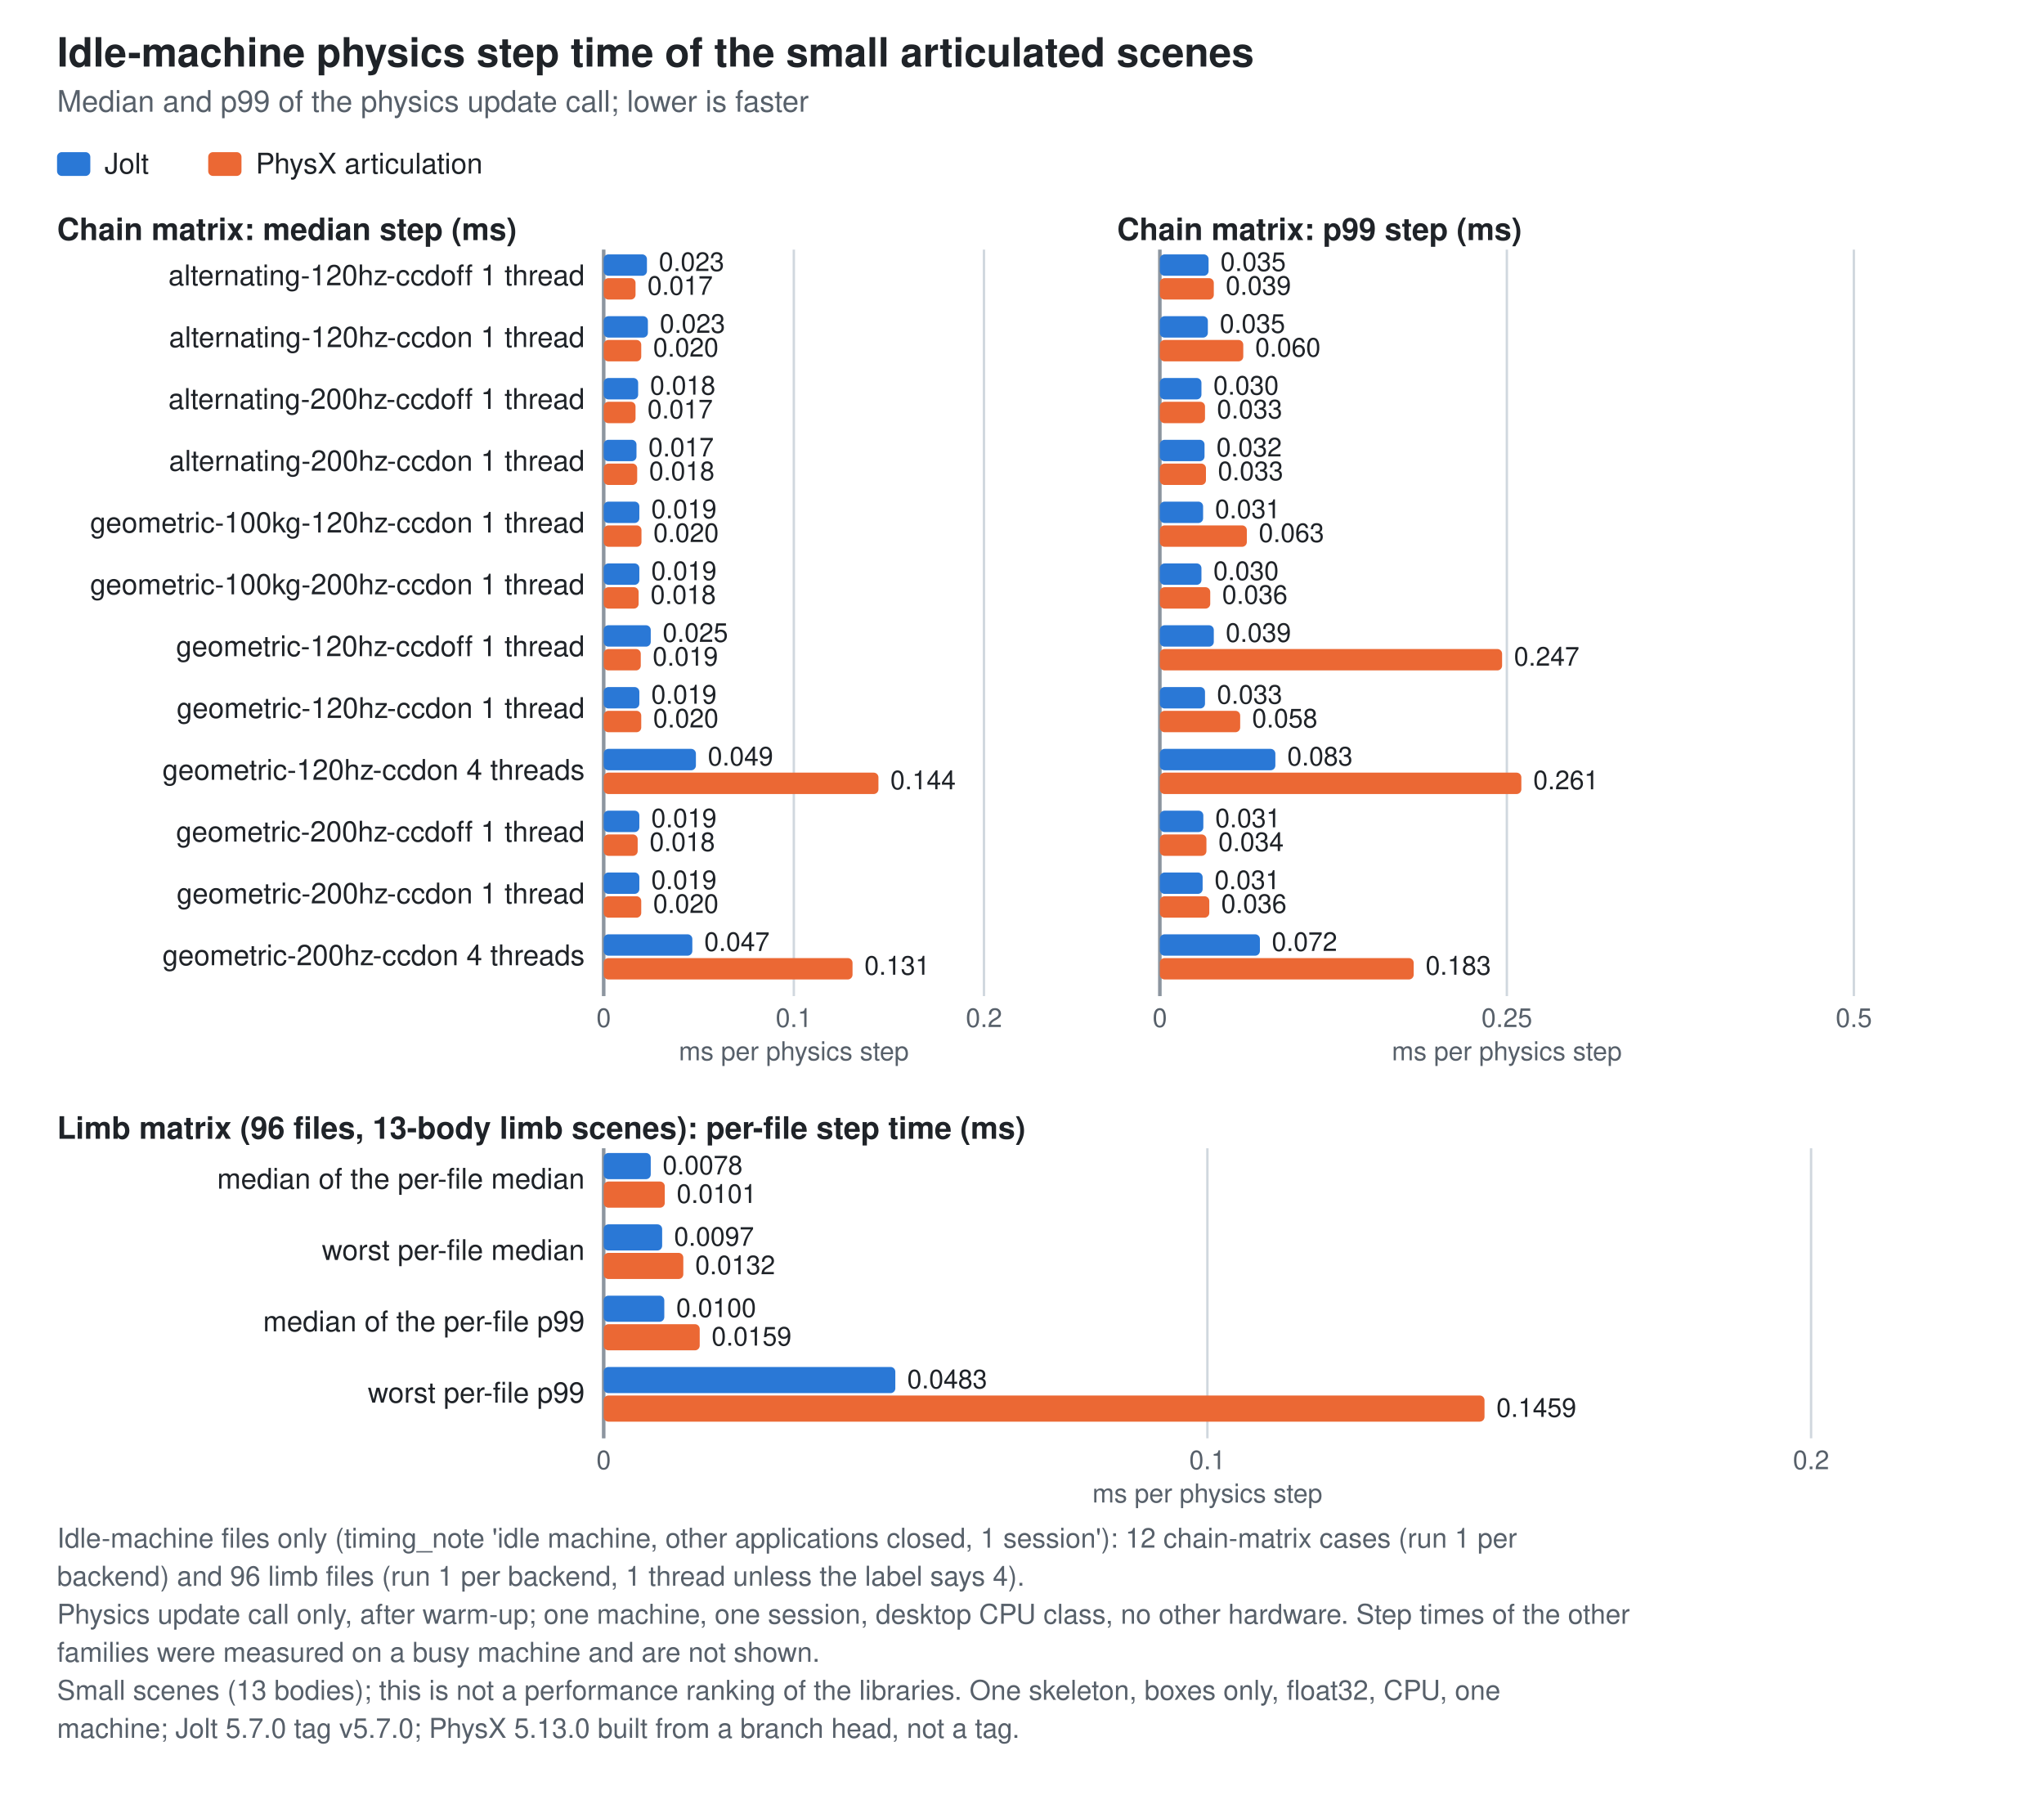
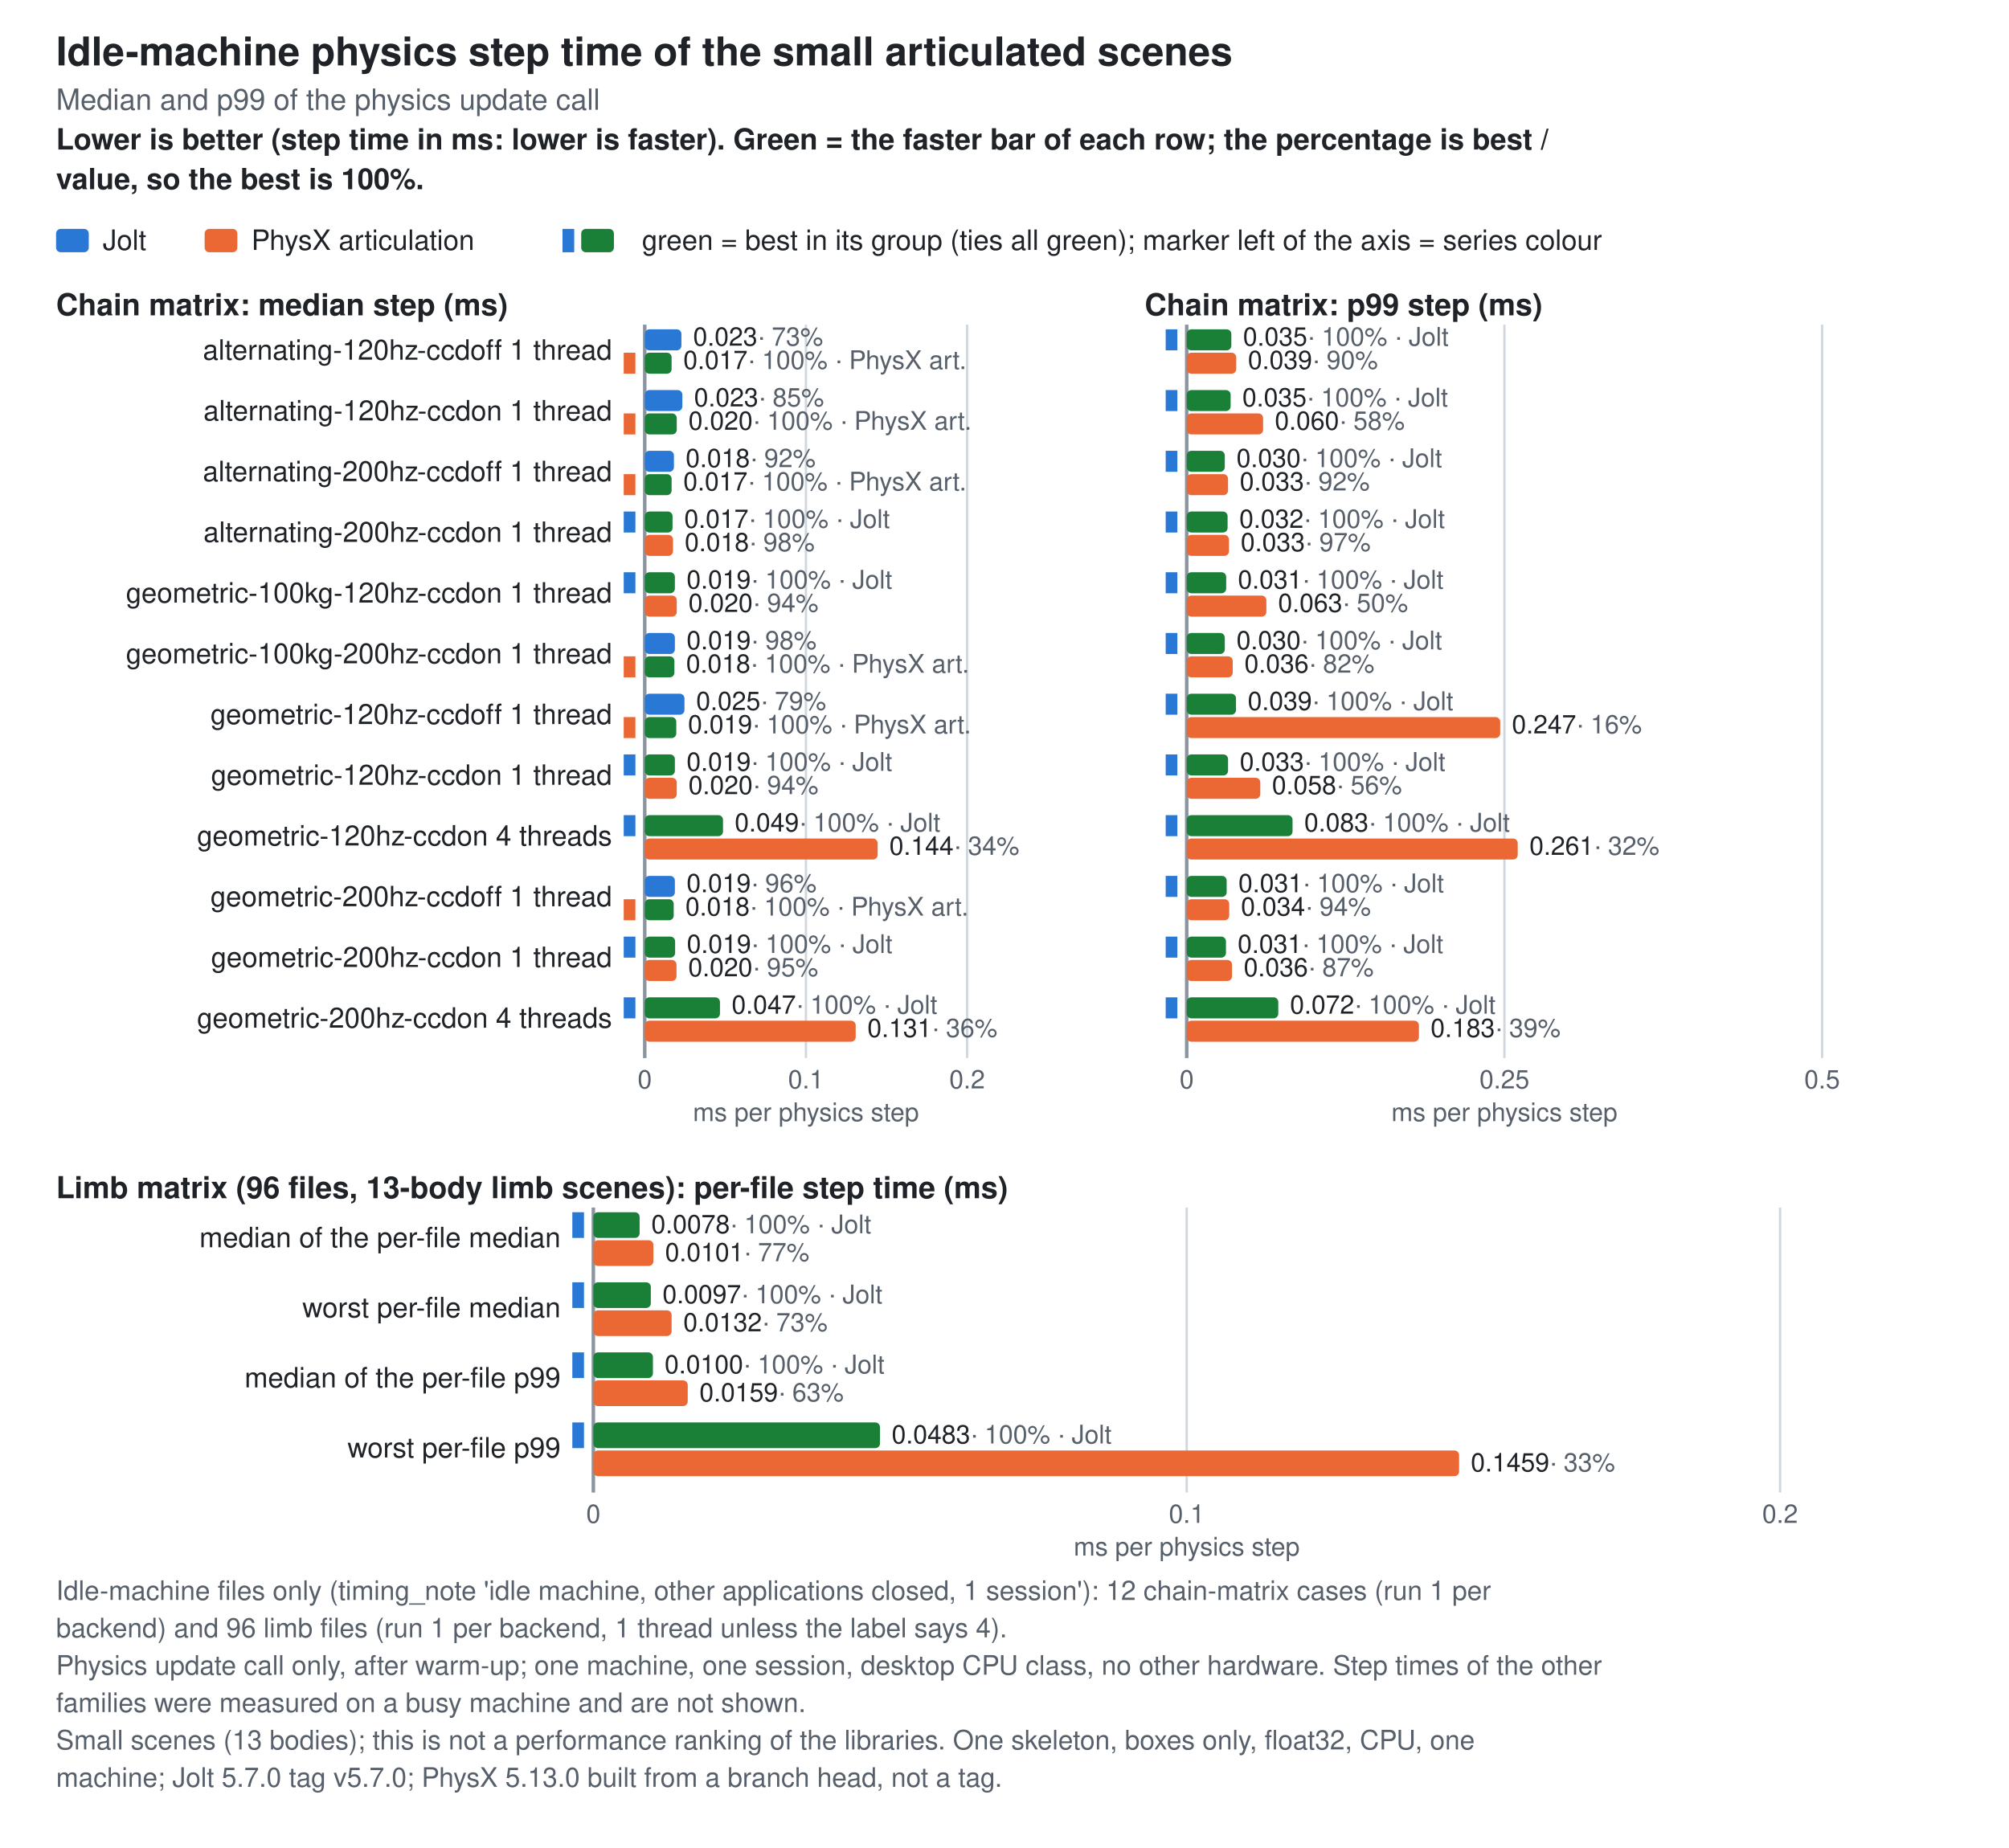
- <svg xmlns="http://www.w3.org/2000/svg" width="860" height="757" viewBox="0 0 860 757" font-family="Segoe UI, Helvetica, Arial, sans-serif" role="img" aria-labelledby="t d">
-   <style>.t{fill:#1f2328}.m{fill:#57606a}.ax{stroke:#8c959f}.g{stroke:#d0d7de}.f{stroke:#57606a;stroke-dasharray:4 3}.ring{fill:none;stroke:#1f2328;stroke-width:2}.s1{fill:#2a78d6}.s2{fill:#eb6834}.s3{fill:#1baf7a}@media (prefers-color-scheme:dark){.t{fill:#e6edf3}.m{fill:#9198a1}.ax{stroke:#6e7681}.g{stroke:#30363d}.f{stroke:#9198a1}.ring{stroke:#e6edf3}.s1{fill:#3987e5}.s2{fill:#d95926}.s3{fill:#199e70}}</style>
+ <svg xmlns="http://www.w3.org/2000/svg" width="860" height="791" viewBox="0 0 860 791" font-family="Segoe UI, Helvetica, Arial, sans-serif" role="img" aria-labelledby="t d">
+   <style>.t{fill:#1f2328}.m{fill:#57606a}.ax{stroke:#8c959f}.g{stroke:#d0d7de}.f{stroke:#57606a;stroke-dasharray:4 3}.ring{fill:none;stroke:#1f2328;stroke-width:2}.s1{fill:#2a78d6}.s2{fill:#eb6834}.s3{fill:#1baf7a}.best{fill:#1a7f37}@media (prefers-color-scheme:dark){.t{fill:#e6edf3}.m{fill:#9198a1}.ax{stroke:#6e7681}.g{stroke:#30363d}.f{stroke:#9198a1}.ring{stroke:#e6edf3}.s1{fill:#3987e5}.s2{fill:#d95926}.s3{fill:#199e70}.best{fill:#3fb950}}</style>
  <defs>
    <pattern id="hs1" width="6" height="6" patternUnits="userSpaceOnUse" patternTransform="rotate(45)">
      <rect width="6" height="6" class="s1" fill-opacity=".35" />
      <rect width="3" height="6" class="s1" />
    </pattern>
  </defs>
  <text x="24" y="28" font-size="17" font-weight="600" class="t">Idle-machine physics step time of the small articulated scenes</text>
-   <text x="24" y="47" font-size="12.5" class="m">Median and p99 of the physics update call; lower is faster</text>
-   <rect x="24" y="64" width="14" height="10" rx="2" class="s1" />
-   <text x="44" y="73" font-size="12" class="t">Jolt</text>
-   <rect x="87.6" y="64" width="14" height="10" rx="2" class="s2" />
-   <text x="107.6" y="73" font-size="12" class="t">PhysX articulation</text>
-   <g transform="translate(0,89)">
+   <text x="24" y="47" font-size="12.5" class="m">Median and p99 of the physics update call</text>
+   <text x="24" y="64" font-size="12.5" font-weight="600" class="t">Lower is better (step time in ms: lower is faster). Green = the faster bar of each row; the percentage is best /</text>
+   <text x="24" y="81" font-size="12.5" font-weight="600" class="t">value, so the best is 100%.</text>
+   <rect x="24" y="98" width="14" height="10" rx="2" class="s1" />
+   <text x="44" y="107" font-size="12" class="t">Jolt</text>
+   <rect x="87.6" y="98" width="14" height="10" rx="2" class="s2" />
+   <text x="107.6" y="107" font-size="12" class="t">PhysX articulation</text>
+   <rect x="240.8" y="98" width="5" height="10" class="s1" />
+   <rect x="248.8" y="98" width="14" height="10" rx="2" class="best" />
+   <text x="274.8" y="107" font-size="12" class="t">green = best in its group (ties all green); marker left of the axis = series colour</text>
+   <g transform="translate(0,123)">
    <text x="24" y="12" font-size="13" font-weight="600" class="t">Chain matrix: median step (ms)</text>
-     <line x1="254.0" y1="16" x2="254.0" y2="330" class="g" stroke-width="1" />
-     <text x="254.0" y="343" font-size="11" text-anchor="middle" class="m">0</text>
-     <line x1="334.0" y1="16" x2="334.0" y2="330" class="g" stroke-width="1" />
-     <text x="334.0" y="343" font-size="11" text-anchor="middle" class="m">0.1</text>
+     <line x1="276.0" y1="16" x2="276.0" y2="330" class="g" stroke-width="1" />
+     <text x="276.0" y="343" font-size="11" text-anchor="middle" class="m">0</text>
+     <line x1="345.0" y1="16" x2="345.0" y2="330" class="g" stroke-width="1" />
+     <text x="345.0" y="343" font-size="11" text-anchor="middle" class="m">0.1</text>
    <line x1="414.0" y1="16" x2="414.0" y2="330" class="g" stroke-width="1" />
    <text x="414.0" y="343" font-size="11" text-anchor="middle" class="m">0.2</text>
-     <line x1="254.0" y1="16" x2="254.0" y2="330" class="ax" stroke-width="1.5" />
-     <text x="246" y="31.0" font-size="12" text-anchor="end" class="t">alternating-120hz-ccdoff 1 thread</text>
-     <rect x="254.0" y="18.0" width="18.2" height="9" rx="2" class="s1" />
-     <text x="277.2" y="25.0" font-size="11" class="t">0.023</text>
-     <rect x="254.0" y="28.0" width="13.4" height="9" rx="2" class="s2" />
-     <text x="272.4" y="35.0" font-size="11" class="t">0.017</text>
-     <text x="246" y="57.0" font-size="12" text-anchor="end" class="t">alternating-120hz-ccdon 1 thread</text>
-     <rect x="254.0" y="44.0" width="18.6" height="9" rx="2" class="s1" />
-     <text x="277.6" y="51.0" font-size="11" class="t">0.023</text>
-     <rect x="254.0" y="54.0" width="15.8" height="9" rx="2" class="s2" />
-     <text x="274.8" y="61.0" font-size="11" class="t">0.020</text>
-     <text x="246" y="83.0" font-size="12" text-anchor="end" class="t">alternating-200hz-ccdoff 1 thread</text>
-     <rect x="254.0" y="70.0" width="14.5" height="9" rx="2" class="s1" />
-     <text x="273.5" y="77.0" font-size="11" class="t">0.018</text>
-     <rect x="254.0" y="80.0" width="13.4" height="9" rx="2" class="s2" />
-     <text x="272.4" y="87.0" font-size="11" class="t">0.017</text>
-     <text x="246" y="109.0" font-size="12" text-anchor="end" class="t">alternating-200hz-ccdon 1 thread</text>
-     <rect x="254.0" y="96.0" width="13.8" height="9" rx="2" class="s1" />
-     <text x="272.8" y="103.0" font-size="11" class="t">0.017</text>
-     <rect x="254.0" y="106.0" width="14.1" height="9" rx="2" class="s2" />
-     <text x="273.1" y="113.0" font-size="11" class="t">0.018</text>
-     <text x="246" y="135.0" font-size="12" text-anchor="end" class="t">geometric-100kg-120hz-ccdon 1 thread</text>
-     <rect x="254.0" y="122.0" width="15.0" height="9" rx="2" class="s1" />
-     <text x="274.0" y="129.0" font-size="11" class="t">0.019</text>
-     <rect x="254.0" y="132.0" width="15.9" height="9" rx="2" class="s2" />
-     <text x="274.9" y="139.0" font-size="11" class="t">0.020</text>
-     <text x="246" y="161.0" font-size="12" text-anchor="end" class="t">geometric-100kg-200hz-ccdon 1 thread</text>
-     <rect x="254.0" y="148.0" width="15.0" height="9" rx="2" class="s1" />
-     <text x="274.0" y="155.0" font-size="11" class="t">0.019</text>
-     <rect x="254.0" y="158.0" width="14.7" height="9" rx="2" class="s2" />
-     <text x="273.7" y="165.0" font-size="11" class="t">0.018</text>
-     <text x="246" y="187.0" font-size="12" text-anchor="end" class="t">geometric-120hz-ccdoff 1 thread</text>
-     <rect x="254.0" y="174.0" width="19.8" height="9" rx="2" class="s1" />
-     <text x="278.8" y="181.0" font-size="11" class="t">0.025</text>
-     <rect x="254.0" y="184.0" width="15.6" height="9" rx="2" class="s2" />
-     <text x="274.6" y="191.0" font-size="11" class="t">0.019</text>
-     <text x="246" y="213.0" font-size="12" text-anchor="end" class="t">geometric-120hz-ccdon 1 thread</text>
-     <rect x="254.0" y="200.0" width="15.0" height="9" rx="2" class="s1" />
-     <text x="274.0" y="207.0" font-size="11" class="t">0.019</text>
-     <rect x="254.0" y="210.0" width="15.8" height="9" rx="2" class="s2" />
-     <text x="274.8" y="217.0" font-size="11" class="t">0.020</text>
-     <text x="246" y="239.0" font-size="12" text-anchor="end" class="t">geometric-120hz-ccdon 4 threads</text>
-     <rect x="254.0" y="226.0" width="38.8" height="9" rx="2" class="s1" />
-     <text x="297.8" y="233.0" font-size="11" class="t">0.049</text>
-     <rect x="254.0" y="236.0" width="115.6" height="9" rx="2" class="s2" />
-     <text x="374.6" y="243.0" font-size="11" class="t">0.144</text>
-     <text x="246" y="265.0" font-size="12" text-anchor="end" class="t">geometric-200hz-ccdoff 1 thread</text>
-     <rect x="254.0" y="252.0" width="15.0" height="9" rx="2" class="s1" />
-     <text x="274.0" y="259.0" font-size="11" class="t">0.019</text>
-     <rect x="254.0" y="262.0" width="14.3" height="9" rx="2" class="s2" />
-     <text x="273.3" y="269.0" font-size="11" class="t">0.018</text>
-     <text x="246" y="291.0" font-size="12" text-anchor="end" class="t">geometric-200hz-ccdon 1 thread</text>
-     <rect x="254.0" y="278.0" width="15.0" height="9" rx="2" class="s1" />
-     <text x="274.0" y="285.0" font-size="11" class="t">0.019</text>
-     <rect x="254.0" y="288.0" width="15.8" height="9" rx="2" class="s2" />
-     <text x="274.8" y="295.0" font-size="11" class="t">0.020</text>
-     <text x="246" y="317.0" font-size="12" text-anchor="end" class="t">geometric-200hz-ccdon 4 threads</text>
-     <rect x="254.0" y="304.0" width="37.3" height="9" rx="2" class="s1" />
-     <text x="296.3" y="311.0" font-size="11" class="t">0.047</text>
-     <rect x="254.0" y="314.0" width="104.7" height="9" rx="2" class="s2" />
-     <text x="363.7" y="321.0" font-size="11" class="t">0.131</text>
-     <text x="334.0" y="357" font-size="11" text-anchor="middle" class="m">ms per physics step</text>
-     <text x="470" y="12" font-size="13" font-weight="600" class="t">Chain matrix: p99 step (ms)</text>
-     <line x1="488.0" y1="16" x2="488.0" y2="330" class="g" stroke-width="1" />
-     <text x="488.0" y="343" font-size="11" text-anchor="middle" class="m">0</text>
-     <line x1="634.0" y1="16" x2="634.0" y2="330" class="g" stroke-width="1" />
-     <text x="634.0" y="343" font-size="11" text-anchor="middle" class="m">0.25</text>
+     <line x1="276.0" y1="16" x2="276.0" y2="330" class="ax" stroke-width="1.5" />
+     <text x="262" y="31.0" font-size="12" text-anchor="end" class="t">alternating-120hz-ccdoff 1 thread</text>
+     <rect x="276.0" y="18.0" width="15.7" height="9" rx="2" class="s1" />
+     <text x="296.7" y="25.0" font-size="11" class="t">0.023<tspan class="m"> · 73%</tspan>
+     </text>
+     <rect x="267.0" y="28.0" width="5" height="9" class="s2" />
+     <rect x="276.0" y="28.0" width="11.5" height="9" rx="2" class="best" />
+     <text x="292.5" y="35.0" font-size="11" class="t">0.017<tspan class="m"> · 100% · PhysX art.</tspan>
+     </text>
+     <text x="262" y="57.0" font-size="12" text-anchor="end" class="t">alternating-120hz-ccdon 1 thread</text>
+     <rect x="276.0" y="44.0" width="16.1" height="9" rx="2" class="s1" />
+     <text x="297.1" y="51.0" font-size="11" class="t">0.023<tspan class="m"> · 85%</tspan>
+     </text>
+     <rect x="267.0" y="54.0" width="5" height="9" class="s2" />
+     <rect x="276.0" y="54.0" width="13.7" height="9" rx="2" class="best" />
+     <text x="294.7" y="61.0" font-size="11" class="t">0.020<tspan class="m"> · 100% · PhysX art.</tspan>
+     </text>
+     <text x="262" y="83.0" font-size="12" text-anchor="end" class="t">alternating-200hz-ccdoff 1 thread</text>
+     <rect x="276.0" y="70.0" width="12.5" height="9" rx="2" class="s1" />
+     <text x="293.5" y="77.0" font-size="11" class="t">0.018<tspan class="m"> · 92%</tspan>
+     </text>
+     <rect x="267.0" y="80.0" width="5" height="9" class="s2" />
+     <rect x="276.0" y="80.0" width="11.5" height="9" rx="2" class="best" />
+     <text x="292.5" y="87.0" font-size="11" class="t">0.017<tspan class="m"> · 100% · PhysX art.</tspan>
+     </text>
+     <text x="262" y="109.0" font-size="12" text-anchor="end" class="t">alternating-200hz-ccdon 1 thread</text>
+     <rect x="267.0" y="96.0" width="5" height="9" class="s1" />
+     <rect x="276.0" y="96.0" width="11.9" height="9" rx="2" class="best" />
+     <text x="292.9" y="103.0" font-size="11" class="t">0.017<tspan class="m"> · 100% · Jolt</tspan>
+     </text>
+     <rect x="276.0" y="106.0" width="12.1" height="9" rx="2" class="s2" />
+     <text x="293.1" y="113.0" font-size="11" class="t">0.018<tspan class="m"> · 98%</tspan>
+     </text>
+     <text x="262" y="135.0" font-size="12" text-anchor="end" class="t">geometric-100kg-120hz-ccdon 1 thread</text>
+     <rect x="267.0" y="122.0" width="5" height="9" class="s1" />
+     <rect x="276.0" y="122.0" width="12.9" height="9" rx="2" class="best" />
+     <text x="293.9" y="129.0" font-size="11" class="t">0.019<tspan class="m"> · 100% · Jolt</tspan>
+     </text>
+     <rect x="276.0" y="132.0" width="13.7" height="9" rx="2" class="s2" />
+     <text x="294.7" y="139.0" font-size="11" class="t">0.020<tspan class="m"> · 94%</tspan>
+     </text>
+     <text x="262" y="161.0" font-size="12" text-anchor="end" class="t">geometric-100kg-200hz-ccdon 1 thread</text>
+     <rect x="276.0" y="148.0" width="12.9" height="9" rx="2" class="s1" />
+     <text x="293.9" y="155.0" font-size="11" class="t">0.019<tspan class="m"> · 98%</tspan>
+     </text>
+     <rect x="267.0" y="158.0" width="5" height="9" class="s2" />
+     <rect x="276.0" y="158.0" width="12.7" height="9" rx="2" class="best" />
+     <text x="293.7" y="165.0" font-size="11" class="t">0.018<tspan class="m"> · 100% · PhysX art.</tspan>
+     </text>
+     <text x="262" y="187.0" font-size="12" text-anchor="end" class="t">geometric-120hz-ccdoff 1 thread</text>
+     <rect x="276.0" y="174.0" width="17.0" height="9" rx="2" class="s1" />
+     <text x="298.0" y="181.0" font-size="11" class="t">0.025<tspan class="m"> · 79%</tspan>
+     </text>
+     <rect x="267.0" y="184.0" width="5" height="9" class="s2" />
+     <rect x="276.0" y="184.0" width="13.5" height="9" rx="2" class="best" />
+     <text x="294.5" y="191.0" font-size="11" class="t">0.019<tspan class="m"> · 100% · PhysX art.</tspan>
+     </text>
+     <text x="262" y="213.0" font-size="12" text-anchor="end" class="t">geometric-120hz-ccdon 1 thread</text>
+     <rect x="267.0" y="200.0" width="5" height="9" class="s1" />
+     <rect x="276.0" y="200.0" width="12.9" height="9" rx="2" class="best" />
+     <text x="293.9" y="207.0" font-size="11" class="t">0.019<tspan class="m"> · 100% · Jolt</tspan>
+     </text>
+     <rect x="276.0" y="210.0" width="13.7" height="9" rx="2" class="s2" />
+     <text x="294.7" y="217.0" font-size="11" class="t">0.020<tspan class="m"> · 94%</tspan>
+     </text>
+     <text x="262" y="239.0" font-size="12" text-anchor="end" class="t">geometric-120hz-ccdon 4 threads</text>
+     <rect x="267.0" y="226.0" width="5" height="9" class="s1" />
+     <rect x="276.0" y="226.0" width="33.5" height="9" rx="2" class="best" />
+     <text x="314.5" y="233.0" font-size="11" class="t">0.049<tspan class="m"> · 100% · Jolt</tspan>
+     </text>
+     <rect x="276.0" y="236.0" width="99.7" height="9" rx="2" class="s2" />
+     <text x="380.7" y="243.0" font-size="11" class="t">0.144<tspan class="m"> · 34%</tspan>
+     </text>
+     <text x="262" y="265.0" font-size="12" text-anchor="end" class="t">geometric-200hz-ccdoff 1 thread</text>
+     <rect x="276.0" y="252.0" width="12.9" height="9" rx="2" class="s1" />
+     <text x="293.9" y="259.0" font-size="11" class="t">0.019<tspan class="m"> · 96%</tspan>
+     </text>
+     <rect x="267.0" y="262.0" width="5" height="9" class="s2" />
+     <rect x="276.0" y="262.0" width="12.4" height="9" rx="2" class="best" />
+     <text x="293.4" y="269.0" font-size="11" class="t">0.018<tspan class="m"> · 100% · PhysX art.</tspan>
+     </text>
+     <text x="262" y="291.0" font-size="12" text-anchor="end" class="t">geometric-200hz-ccdon 1 thread</text>
+     <rect x="267.0" y="278.0" width="5" height="9" class="s1" />
+     <rect x="276.0" y="278.0" width="13.0" height="9" rx="2" class="best" />
+     <text x="294.0" y="285.0" font-size="11" class="t">0.019<tspan class="m"> · 100% · Jolt</tspan>
+     </text>
+     <rect x="276.0" y="288.0" width="13.6" height="9" rx="2" class="s2" />
+     <text x="294.6" y="295.0" font-size="11" class="t">0.020<tspan class="m"> · 95%</tspan>
+     </text>
+     <text x="262" y="317.0" font-size="12" text-anchor="end" class="t">geometric-200hz-ccdon 4 threads</text>
+     <rect x="267.0" y="304.0" width="5" height="9" class="s1" />
+     <rect x="276.0" y="304.0" width="32.2" height="9" rx="2" class="best" />
+     <text x="313.2" y="311.0" font-size="11" class="t">0.047<tspan class="m"> · 100% · Jolt</tspan>
+     </text>
+     <rect x="276.0" y="314.0" width="90.3" height="9" rx="2" class="s2" />
+     <text x="371.3" y="321.0" font-size="11" class="t">0.131<tspan class="m"> · 36%</tspan>
+     </text>
+     <text x="345.0" y="357" font-size="11" text-anchor="middle" class="m">ms per physics step</text>
+     <text x="490" y="12" font-size="13" font-weight="600" class="t">Chain matrix: p99 step (ms)</text>
+     <line x1="508.0" y1="16" x2="508.0" y2="330" class="g" stroke-width="1" />
+     <text x="508.0" y="343" font-size="11" text-anchor="middle" class="m">0</text>
+     <line x1="644.0" y1="16" x2="644.0" y2="330" class="g" stroke-width="1" />
+     <text x="644.0" y="343" font-size="11" text-anchor="middle" class="m">0.25</text>
    <line x1="780.0" y1="16" x2="780.0" y2="330" class="g" stroke-width="1" />
    <text x="780.0" y="343" font-size="11" text-anchor="middle" class="m">0.5</text>
-     <line x1="488.0" y1="16" x2="488.0" y2="330" class="ax" stroke-width="1.5" />
-     <rect x="488.0" y="18.0" width="20.5" height="9" rx="2" class="s1" />
-     <text x="513.5" y="25.0" font-size="11" class="t">0.035</text>
-     <rect x="488.0" y="28.0" width="22.7" height="9" rx="2" class="s2" />
-     <text x="515.7" y="35.0" font-size="11" class="t">0.039</text>
-     <rect x="488.0" y="44.0" width="20.2" height="9" rx="2" class="s1" />
-     <text x="513.2" y="51.0" font-size="11" class="t">0.035</text>
-     <rect x="488.0" y="54.0" width="35.1" height="9" rx="2" class="s2" />
-     <text x="528.1" y="61.0" font-size="11" class="t">0.060</text>
-     <rect x="488.0" y="70.0" width="17.5" height="9" rx="2" class="s1" />
-     <text x="510.5" y="77.0" font-size="11" class="t">0.030</text>
-     <rect x="488.0" y="80.0" width="19.0" height="9" rx="2" class="s2" />
-     <text x="512.0" y="87.0" font-size="11" class="t">0.033</text>
-     <rect x="488.0" y="96.0" width="18.8" height="9" rx="2" class="s1" />
-     <text x="511.8" y="103.0" font-size="11" class="t">0.032</text>
-     <rect x="488.0" y="106.0" width="19.4" height="9" rx="2" class="s2" />
-     <text x="512.4" y="113.0" font-size="11" class="t">0.033</text>
-     <rect x="488.0" y="122.0" width="18.2" height="9" rx="2" class="s1" />
-     <text x="511.2" y="129.0" font-size="11" class="t">0.031</text>
-     <rect x="488.0" y="132.0" width="36.6" height="9" rx="2" class="s2" />
-     <text x="529.6" y="139.0" font-size="11" class="t">0.063</text>
-     <rect x="488.0" y="148.0" width="17.5" height="9" rx="2" class="s1" />
-     <text x="510.5" y="155.0" font-size="11" class="t">0.030</text>
-     <rect x="488.0" y="158.0" width="21.2" height="9" rx="2" class="s2" />
-     <text x="514.2" y="165.0" font-size="11" class="t">0.036</text>
-     <rect x="488.0" y="174.0" width="22.7" height="9" rx="2" class="s1" />
-     <text x="515.7" y="181.0" font-size="11" class="t">0.039</text>
-     <rect x="488.0" y="184.0" width="144.0" height="9" rx="2" class="s2" />
-     <text x="637.0" y="191.0" font-size="11" class="t">0.247</text>
-     <rect x="488.0" y="200.0" width="19.0" height="9" rx="2" class="s1" />
-     <text x="512.0" y="207.0" font-size="11" class="t">0.033</text>
-     <rect x="488.0" y="210.0" width="33.8" height="9" rx="2" class="s2" />
-     <text x="526.8" y="217.0" font-size="11" class="t">0.058</text>
-     <rect x="488.0" y="226.0" width="48.6" height="9" rx="2" class="s1" />
-     <text x="541.6" y="233.0" font-size="11" class="t">0.083</text>
-     <rect x="488.0" y="236.0" width="152.1" height="9" rx="2" class="s2" />
-     <text x="645.1" y="243.0" font-size="11" class="t">0.261</text>
-     <rect x="488.0" y="252.0" width="18.3" height="9" rx="2" class="s1" />
-     <text x="511.3" y="259.0" font-size="11" class="t">0.031</text>
-     <rect x="488.0" y="262.0" width="19.6" height="9" rx="2" class="s2" />
-     <text x="512.6" y="269.0" font-size="11" class="t">0.034</text>
-     <rect x="488.0" y="278.0" width="18.0" height="9" rx="2" class="s1" />
-     <text x="511.0" y="285.0" font-size="11" class="t">0.031</text>
-     <rect x="488.0" y="288.0" width="20.8" height="9" rx="2" class="s2" />
-     <text x="513.8" y="295.0" font-size="11" class="t">0.036</text>
-     <rect x="488.0" y="304.0" width="42.1" height="9" rx="2" class="s1" />
-     <text x="535.1" y="311.0" font-size="11" class="t">0.072</text>
-     <rect x="488.0" y="314.0" width="106.8" height="9" rx="2" class="s2" />
-     <text x="599.8" y="321.0" font-size="11" class="t">0.183</text>
-     <text x="634.0" y="357" font-size="11" text-anchor="middle" class="m">ms per physics step</text>
+     <line x1="508.0" y1="16" x2="508.0" y2="330" class="ax" stroke-width="1.5" />
+     <rect x="499.0" y="18.0" width="5" height="9" class="s1" />
+     <rect x="508.0" y="18.0" width="19.1" height="9" rx="2" class="best" />
+     <text x="532.1" y="25.0" font-size="11" class="t">0.035<tspan class="m"> · 100% · Jolt</tspan>
+     </text>
+     <rect x="508.0" y="28.0" width="21.2" height="9" rx="2" class="s2" />
+     <text x="534.2" y="35.0" font-size="11" class="t">0.039<tspan class="m"> · 90%</tspan>
+     </text>
+     <rect x="499.0" y="44.0" width="5" height="9" class="s1" />
+     <rect x="508.0" y="44.0" width="18.8" height="9" rx="2" class="best" />
+     <text x="531.8" y="51.0" font-size="11" class="t">0.035<tspan class="m"> · 100% · Jolt</tspan>
+     </text>
+     <rect x="508.0" y="54.0" width="32.7" height="9" rx="2" class="s2" />
+     <text x="545.7" y="61.0" font-size="11" class="t">0.060<tspan class="m"> · 58%</tspan>
+     </text>
+     <rect x="499.0" y="70.0" width="5" height="9" class="s1" />
+     <rect x="508.0" y="70.0" width="16.3" height="9" rx="2" class="best" />
+     <text x="529.3" y="77.0" font-size="11" class="t">0.030<tspan class="m"> · 100% · Jolt</tspan>
+     </text>
+     <rect x="508.0" y="80.0" width="17.7" height="9" rx="2" class="s2" />
+     <text x="530.7" y="87.0" font-size="11" class="t">0.033<tspan class="m"> · 92%</tspan>
+     </text>
+     <rect x="499.0" y="96.0" width="5" height="9" class="s1" />
+     <rect x="508.0" y="96.0" width="17.5" height="9" rx="2" class="best" />
+     <text x="530.5" y="103.0" font-size="11" class="t">0.032<tspan class="m"> · 100% · Jolt</tspan>
+     </text>
+     <rect x="508.0" y="106.0" width="18.1" height="9" rx="2" class="s2" />
+     <text x="531.1" y="113.0" font-size="11" class="t">0.033<tspan class="m"> · 97%</tspan>
+     </text>
+     <rect x="499.0" y="122.0" width="5" height="9" class="s1" />
+     <rect x="508.0" y="122.0" width="16.9" height="9" rx="2" class="best" />
+     <text x="529.9" y="129.0" font-size="11" class="t">0.031<tspan class="m"> · 100% · Jolt</tspan>
+     </text>
+     <rect x="508.0" y="132.0" width="34.1" height="9" rx="2" class="s2" />
+     <text x="547.1" y="139.0" font-size="11" class="t">0.063<tspan class="m"> · 50%</tspan>
+     </text>
+     <rect x="499.0" y="148.0" width="5" height="9" class="s1" />
+     <rect x="508.0" y="148.0" width="16.3" height="9" rx="2" class="best" />
+     <text x="529.3" y="155.0" font-size="11" class="t">0.030<tspan class="m"> · 100% · Jolt</tspan>
+     </text>
+     <rect x="508.0" y="158.0" width="19.7" height="9" rx="2" class="s2" />
+     <text x="532.7" y="165.0" font-size="11" class="t">0.036<tspan class="m"> · 82%</tspan>
+     </text>
+     <rect x="499.0" y="174.0" width="5" height="9" class="s1" />
+     <rect x="508.0" y="174.0" width="21.1" height="9" rx="2" class="best" />
+     <text x="534.1" y="181.0" font-size="11" class="t">0.039<tspan class="m"> · 100% · Jolt</tspan>
+     </text>
+     <rect x="508.0" y="184.0" width="134.2" height="9" rx="2" class="s2" />
+     <text x="647.2" y="191.0" font-size="11" class="t">0.247<tspan class="m"> · 16%</tspan>
+     </text>
+     <rect x="499.0" y="200.0" width="5" height="9" class="s1" />
+     <rect x="508.0" y="200.0" width="17.7" height="9" rx="2" class="best" />
+     <text x="530.7" y="207.0" font-size="11" class="t">0.033<tspan class="m"> · 100% · Jolt</tspan>
+     </text>
+     <rect x="508.0" y="210.0" width="31.5" height="9" rx="2" class="s2" />
+     <text x="544.5" y="217.0" font-size="11" class="t">0.058<tspan class="m"> · 56%</tspan>
+     </text>
+     <rect x="499.0" y="226.0" width="5" height="9" class="s1" />
+     <rect x="508.0" y="226.0" width="45.3" height="9" rx="2" class="best" />
+     <text x="558.3" y="233.0" font-size="11" class="t">0.083<tspan class="m"> · 100% · Jolt</tspan>
+     </text>
+     <rect x="508.0" y="236.0" width="141.7" height="9" rx="2" class="s2" />
+     <text x="654.7" y="243.0" font-size="11" class="t">0.261<tspan class="m"> · 32%</tspan>
+     </text>
+     <rect x="499.0" y="252.0" width="5" height="9" class="s1" />
+     <rect x="508.0" y="252.0" width="17.1" height="9" rx="2" class="best" />
+     <text x="530.1" y="259.0" font-size="11" class="t">0.031<tspan class="m"> · 100% · Jolt</tspan>
+     </text>
+     <rect x="508.0" y="262.0" width="18.2" height="9" rx="2" class="s2" />
+     <text x="531.2" y="269.0" font-size="11" class="t">0.034<tspan class="m"> · 94%</tspan>
+     </text>
+     <rect x="499.0" y="278.0" width="5" height="9" class="s1" />
+     <rect x="508.0" y="278.0" width="16.8" height="9" rx="2" class="best" />
+     <text x="529.8" y="285.0" font-size="11" class="t">0.031<tspan class="m"> · 100% · Jolt</tspan>
+     </text>
+     <rect x="508.0" y="288.0" width="19.4" height="9" rx="2" class="s2" />
+     <text x="532.4" y="295.0" font-size="11" class="t">0.036<tspan class="m"> · 87%</tspan>
+     </text>
+     <rect x="499.0" y="304.0" width="5" height="9" class="s1" />
+     <rect x="508.0" y="304.0" width="39.2" height="9" rx="2" class="best" />
+     <text x="552.2" y="311.0" font-size="11" class="t">0.072<tspan class="m"> · 100% · Jolt</tspan>
+     </text>
+     <rect x="508.0" y="314.0" width="99.4" height="9" rx="2" class="s2" />
+     <text x="612.4" y="321.0" font-size="11" class="t">0.183<tspan class="m"> · 39%</tspan>
+     </text>
+     <text x="644.0" y="357" font-size="11" text-anchor="middle" class="m">ms per physics step</text>
    <text x="24" y="390" font-size="13" font-weight="600" class="t">Limb matrix (96 files, 13-body limb scenes): per-file step time (ms)</text>
    <line x1="254.0" y1="394" x2="254.0" y2="516" class="g" stroke-width="1" />
    <text x="254.0" y="529" font-size="11" text-anchor="middle" class="m">0</text>
    <line x1="508.0" y1="394" x2="508.0" y2="516" class="g" stroke-width="1" />
    <text x="508.0" y="529" font-size="11" text-anchor="middle" class="m">0.1</text>
    <line x1="762.0" y1="394" x2="762.0" y2="516" class="g" stroke-width="1" />
    <text x="762.0" y="529" font-size="11" text-anchor="middle" class="m">0.2</text>
    <line x1="254.0" y1="394" x2="254.0" y2="516" class="ax" stroke-width="1.5" />
-     <text x="246" y="411.0" font-size="12" text-anchor="end" class="t">median of the per-file median</text>
-     <rect x="254.0" y="396.0" width="19.8" height="11" rx="2" class="s1" />
-     <text x="278.8" y="405.0" font-size="11" class="t">0.0078</text>
+     <text x="240" y="411.0" font-size="12" text-anchor="end" class="t">median of the per-file median</text>
+     <rect x="245.0" y="396.0" width="5" height="11" class="s1" />
+     <rect x="254.0" y="396.0" width="19.8" height="11" rx="2" class="best" />
+     <text x="278.8" y="405.0" font-size="11" class="t">0.0078<tspan class="m"> · 100% · Jolt</tspan>
+     </text>
    <rect x="254.0" y="408.0" width="25.7" height="11" rx="2" class="s2" />
-     <text x="284.7" y="417.0" font-size="11" class="t">0.0101</text>
-     <text x="246" y="441.0" font-size="12" text-anchor="end" class="t">worst per-file median</text>
-     <rect x="254.0" y="426.0" width="24.6" height="11" rx="2" class="s1" />
-     <text x="283.6" y="435.0" font-size="11" class="t">0.0097</text>
+     <text x="284.7" y="417.0" font-size="11" class="t">0.0101<tspan class="m"> · 77%</tspan>
+     </text>
+     <text x="240" y="441.0" font-size="12" text-anchor="end" class="t">worst per-file median</text>
+     <rect x="245.0" y="426.0" width="5" height="11" class="s1" />
+     <rect x="254.0" y="426.0" width="24.6" height="11" rx="2" class="best" />
+     <text x="283.6" y="435.0" font-size="11" class="t">0.0097<tspan class="m"> · 100% · Jolt</tspan>
+     </text>
    <rect x="254.0" y="438.0" width="33.5" height="11" rx="2" class="s2" />
-     <text x="292.5" y="447.0" font-size="11" class="t">0.0132</text>
-     <text x="246" y="471.0" font-size="12" text-anchor="end" class="t">median of the per-file p99</text>
-     <rect x="254.0" y="456.0" width="25.5" height="11" rx="2" class="s1" />
-     <text x="284.5" y="465.0" font-size="11" class="t">0.0100</text>
+     <text x="292.5" y="447.0" font-size="11" class="t">0.0132<tspan class="m"> · 73%</tspan>
+     </text>
+     <text x="240" y="471.0" font-size="12" text-anchor="end" class="t">median of the per-file p99</text>
+     <rect x="245.0" y="456.0" width="5" height="11" class="s1" />
+     <rect x="254.0" y="456.0" width="25.5" height="11" rx="2" class="best" />
+     <text x="284.5" y="465.0" font-size="11" class="t">0.0100<tspan class="m"> · 100% · Jolt</tspan>
+     </text>
    <rect x="254.0" y="468.0" width="40.4" height="11" rx="2" class="s2" />
-     <text x="299.4" y="477.0" font-size="11" class="t">0.0159</text>
-     <text x="246" y="501.0" font-size="12" text-anchor="end" class="t">worst per-file p99</text>
-     <rect x="254.0" y="486.0" width="122.7" height="11" rx="2" class="s1" />
-     <text x="381.7" y="495.0" font-size="11" class="t">0.0483</text>
+     <text x="299.4" y="477.0" font-size="11" class="t">0.0159<tspan class="m"> · 63%</tspan>
+     </text>
+     <text x="240" y="501.0" font-size="12" text-anchor="end" class="t">worst per-file p99</text>
+     <rect x="245.0" y="486.0" width="5" height="11" class="s1" />
+     <rect x="254.0" y="486.0" width="122.7" height="11" rx="2" class="best" />
+     <text x="381.7" y="495.0" font-size="11" class="t">0.0483<tspan class="m"> · 100% · Jolt</tspan>
+     </text>
    <rect x="254.0" y="498.0" width="370.6" height="11" rx="2" class="s2" />
-     <text x="629.6" y="507.0" font-size="11" class="t">0.1459</text>
+     <text x="629.6" y="507.0" font-size="11" class="t">0.1459<tspan class="m"> · 33%</tspan>
+     </text>
    <text x="508.0" y="543" font-size="11" text-anchor="middle" class="m">ms per physics step</text>
  </g>
-   <text x="24" y="651" font-size="11.5" class="m">Idle-machine files only (timing_note 'idle machine, other applications closed, 1 session'): 12 chain-matrix cases (run 1 per</text>
-   <text x="24" y="667" font-size="11.5" class="m">backend) and 96 limb files (run 1 per backend, 1 thread unless the label says 4).</text>
-   <text x="24" y="683" font-size="11.5" class="m">Physics update call only, after warm-up; one machine, one session, desktop CPU class, no other hardware. Step times of the other</text>
-   <text x="24" y="699" font-size="11.5" class="m">families were measured on a busy machine and are not shown.</text>
-   <text x="24" y="715" font-size="11.5" class="m">Small scenes (13 bodies); this is not a performance ranking of the libraries. One skeleton, boxes only, float32, CPU, one</text>
-   <text x="24" y="731" font-size="11.5" class="m">machine; Jolt 5.7.0 tag v5.7.0; PhysX 5.13.0 built from a branch head, not a tag.</text>
+   <text x="24" y="685" font-size="11.5" class="m">Idle-machine files only (timing_note 'idle machine, other applications closed, 1 session'): 12 chain-matrix cases (run 1 per</text>
+   <text x="24" y="701" font-size="11.5" class="m">backend) and 96 limb files (run 1 per backend, 1 thread unless the label says 4).</text>
+   <text x="24" y="717" font-size="11.5" class="m">Physics update call only, after warm-up; one machine, one session, desktop CPU class, no other hardware. Step times of the other</text>
+   <text x="24" y="733" font-size="11.5" class="m">families were measured on a busy machine and are not shown.</text>
+   <text x="24" y="749" font-size="11.5" class="m">Small scenes (13 bodies); this is not a performance ranking of the libraries. One skeleton, boxes only, float32, CPU, one</text>
+   <text x="24" y="765" font-size="11.5" class="m">machine; Jolt 5.7.0 tag v5.7.0; PhysX 5.13.0 built from a branch head, not a tag.</text>
</svg>
